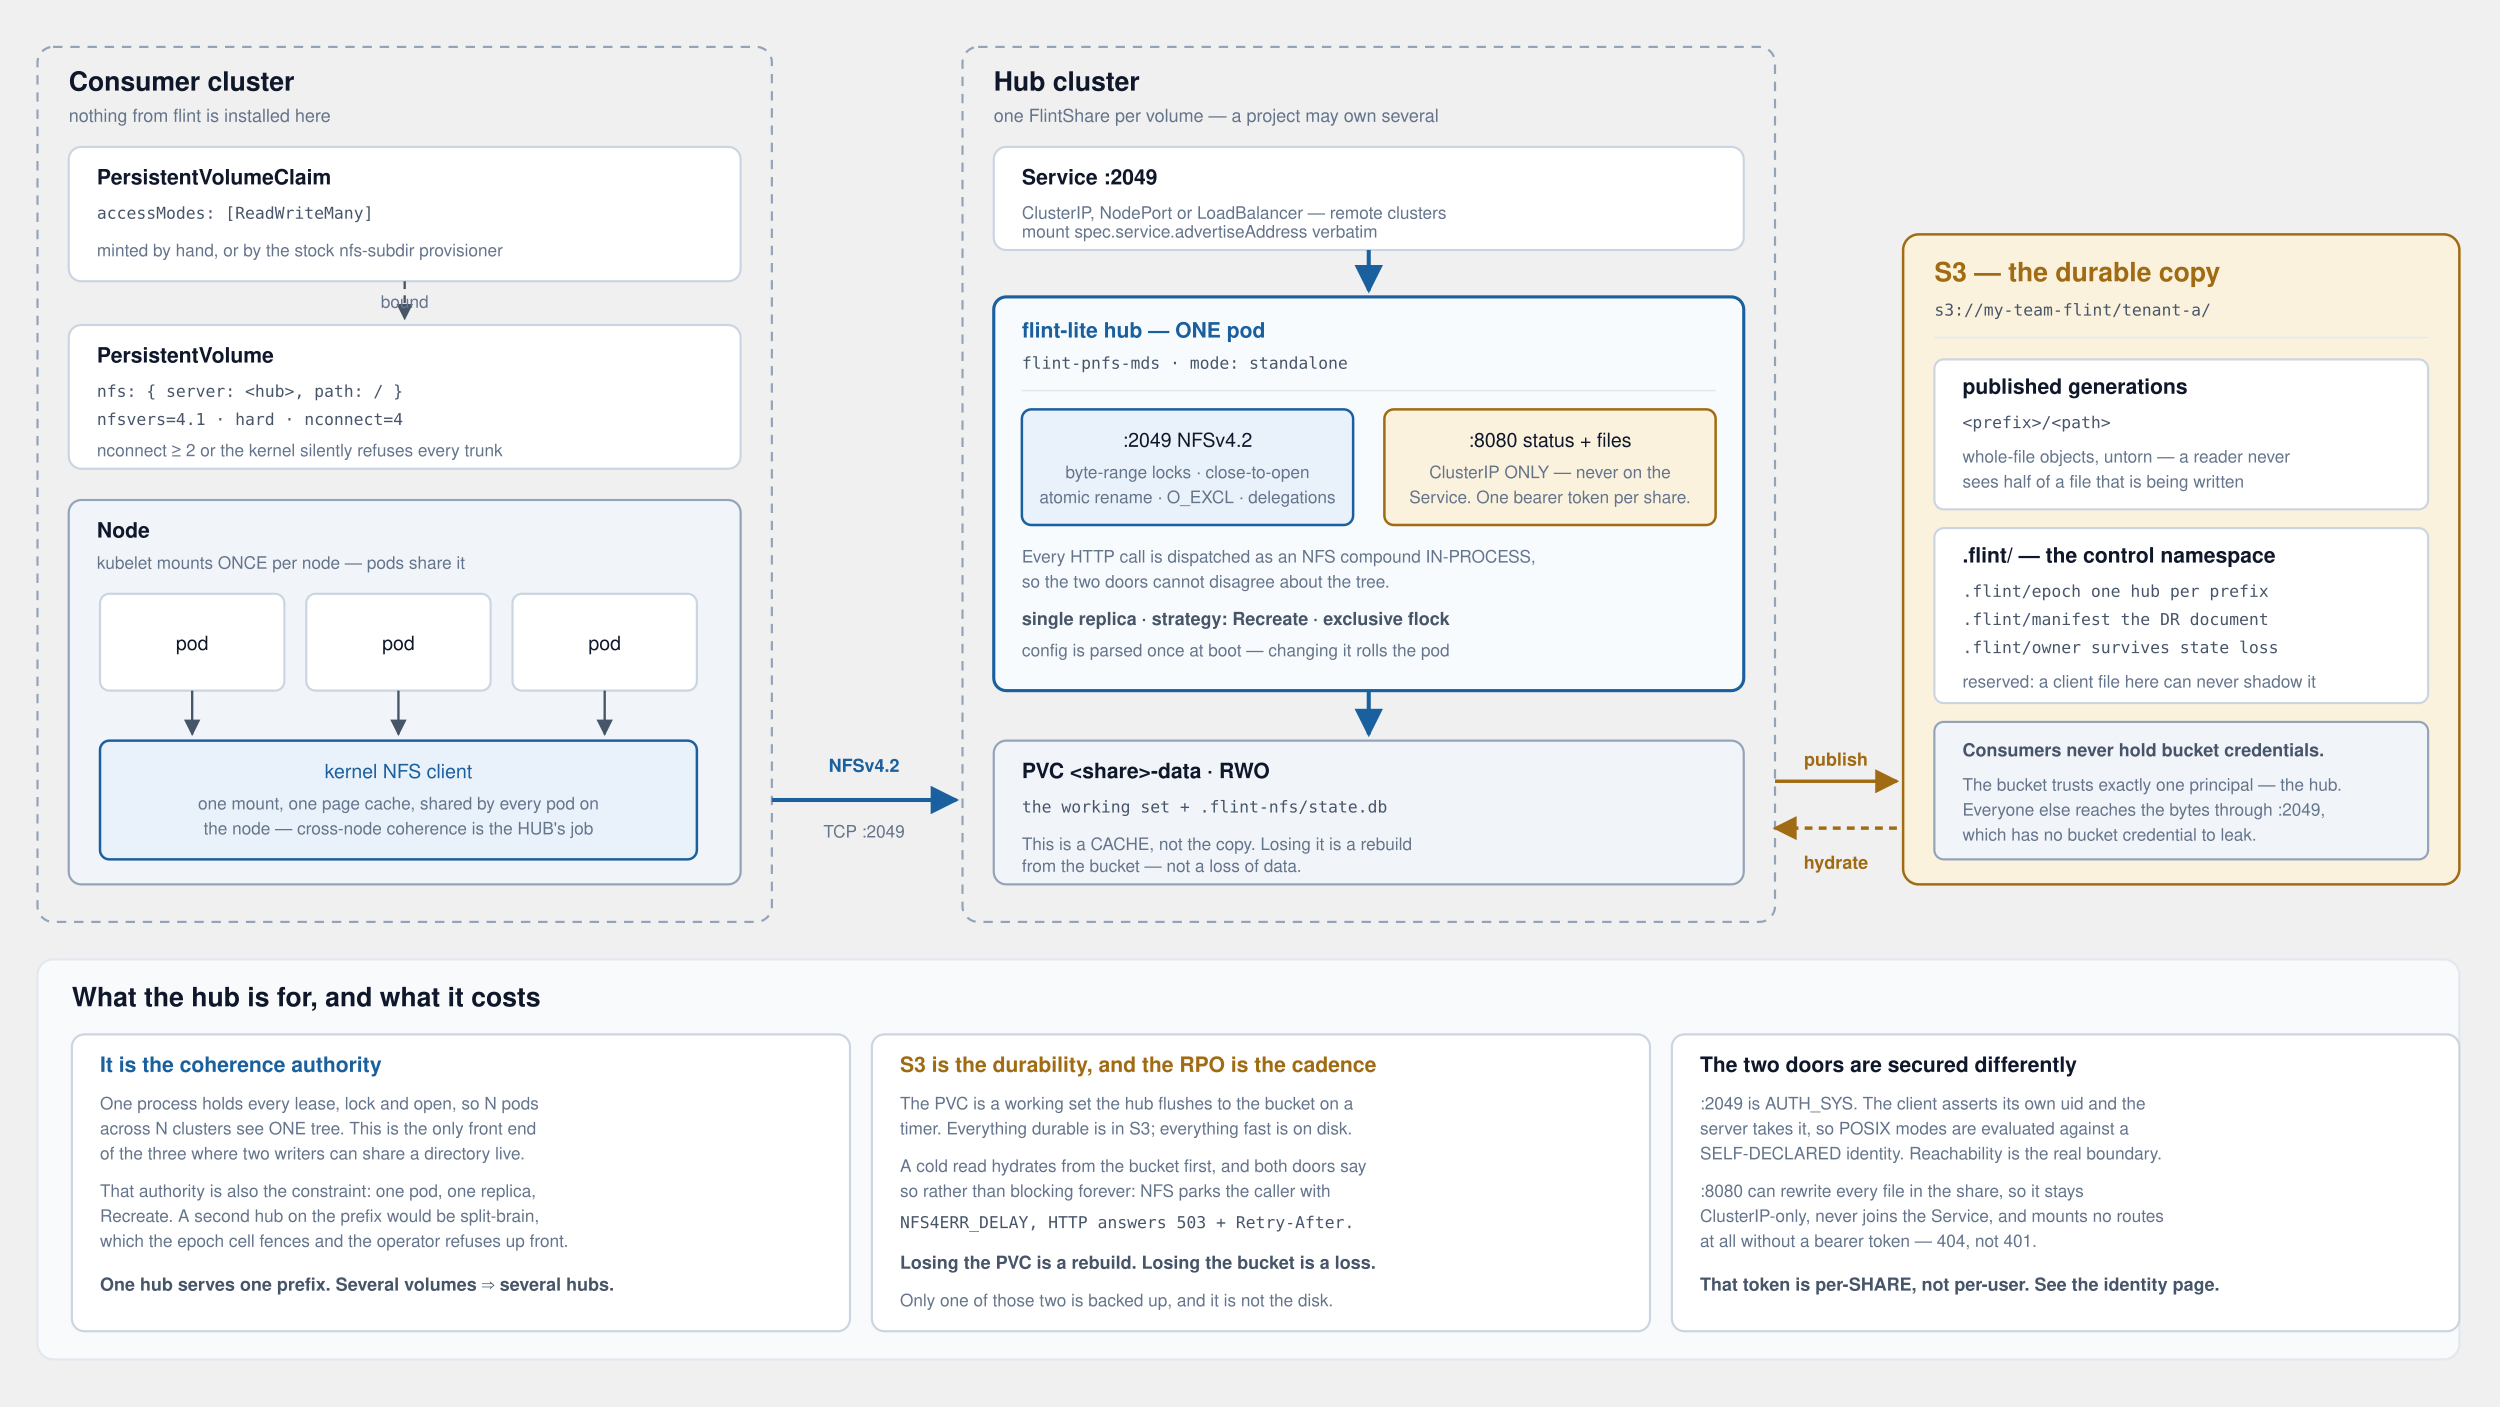
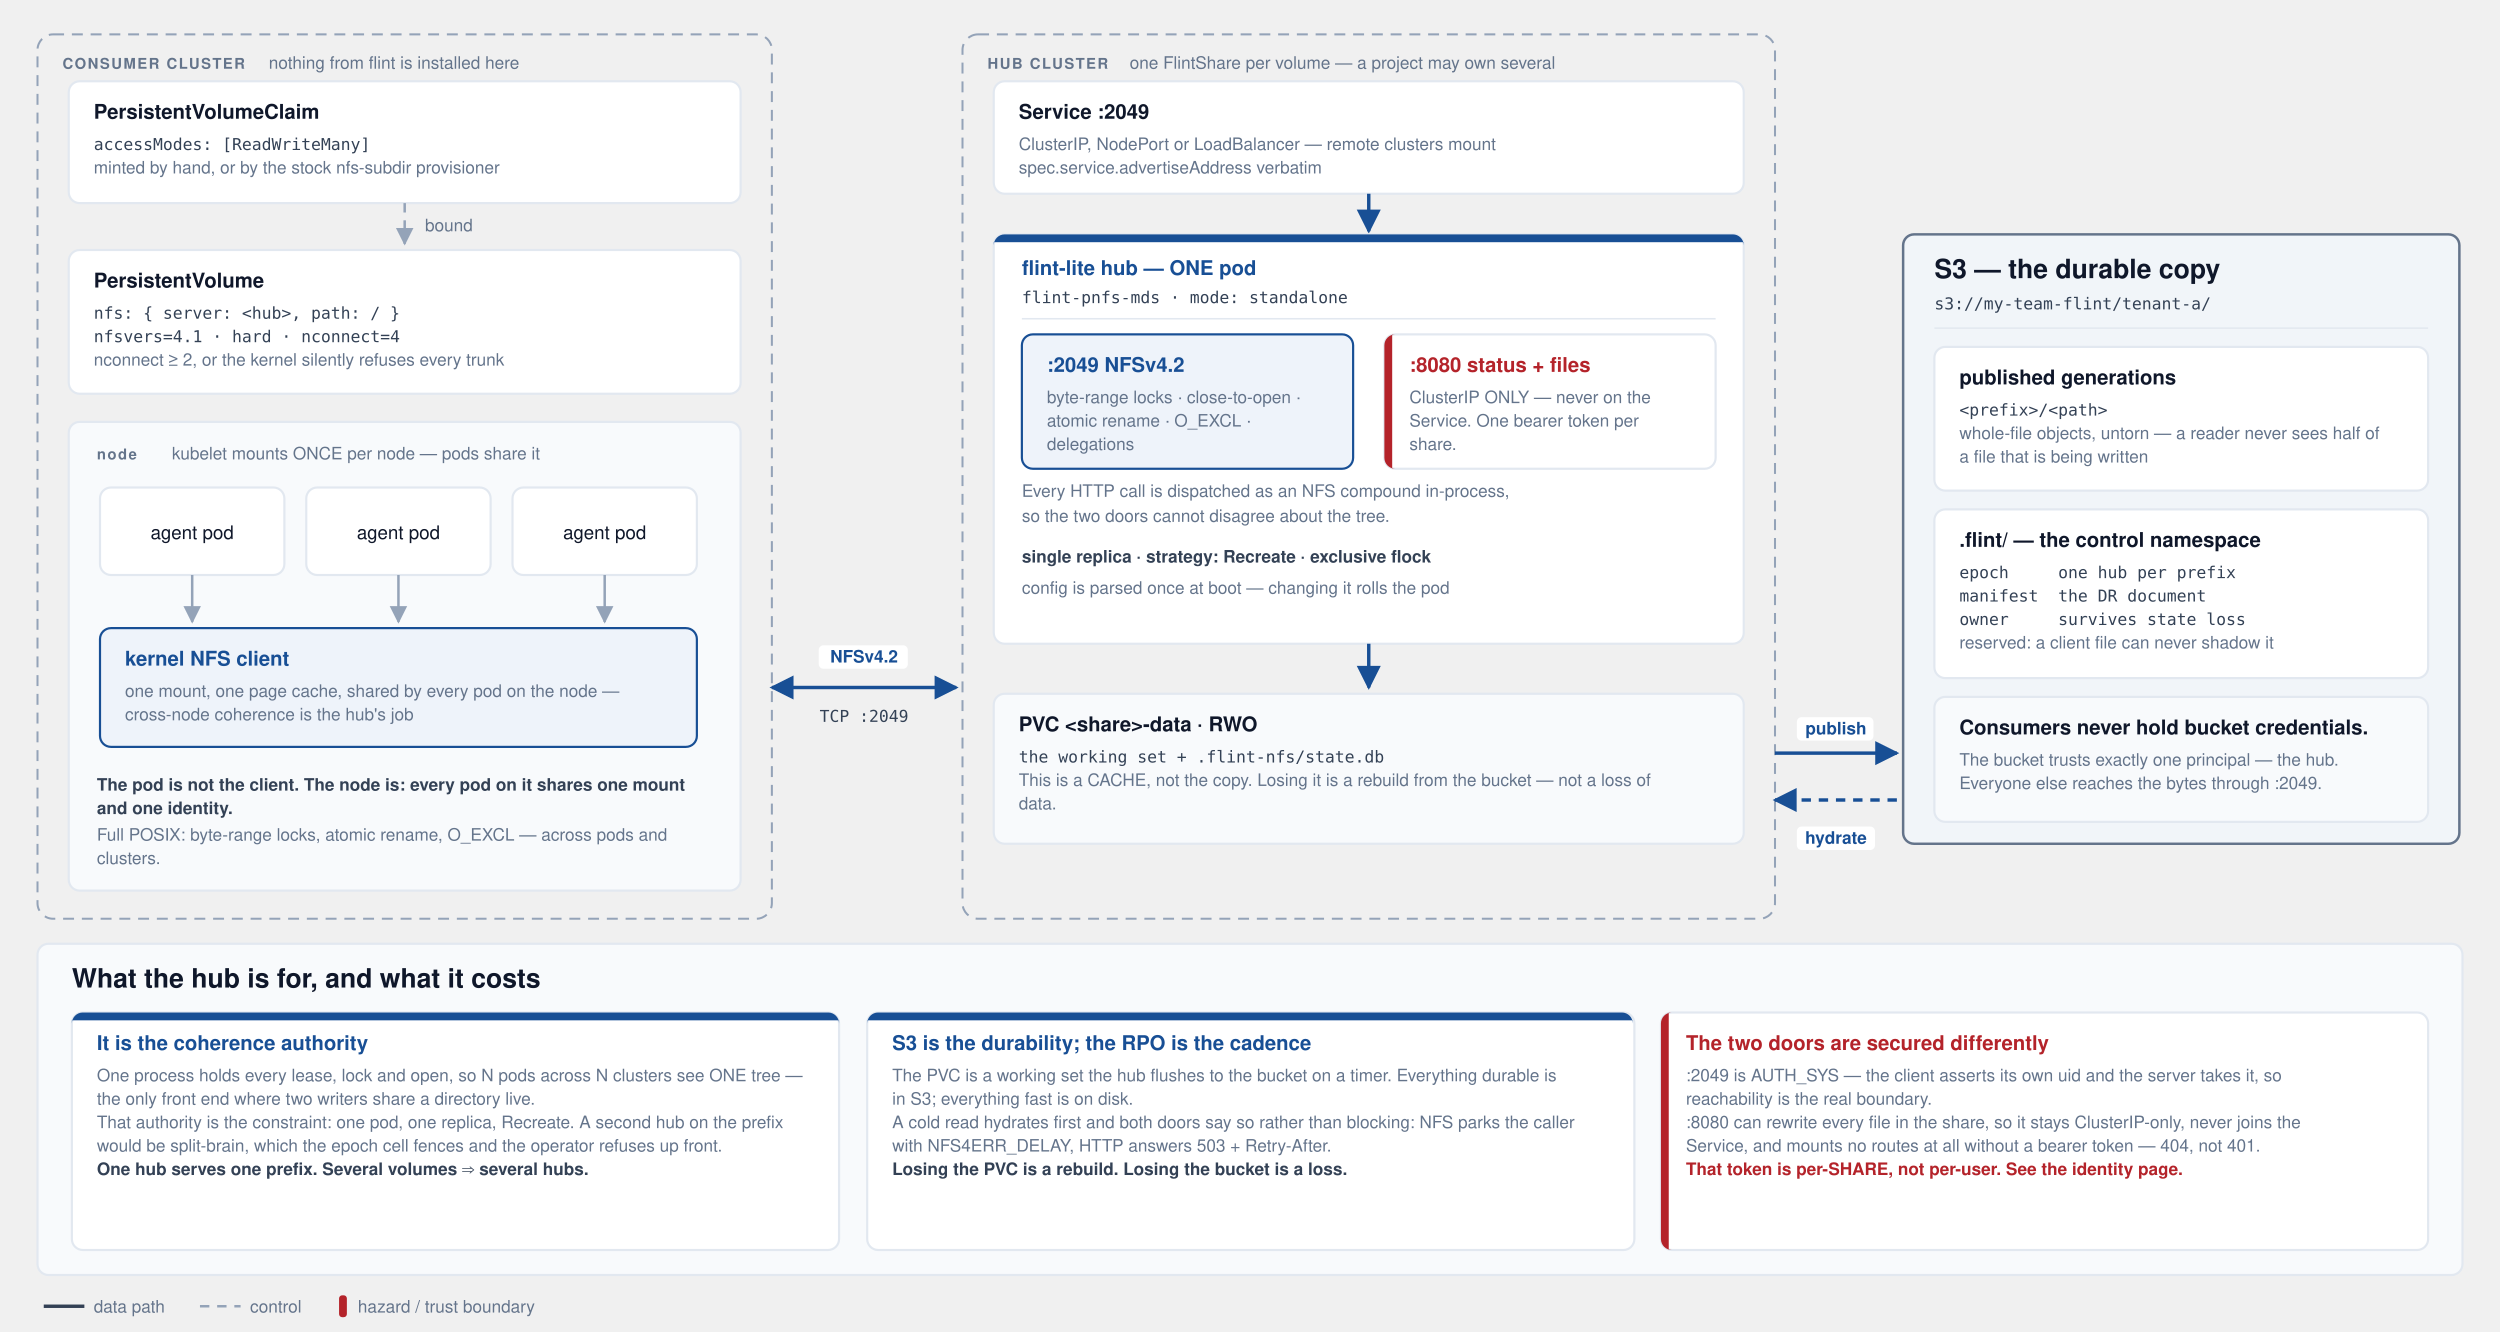
- <svg xmlns="http://www.w3.org/2000/svg" viewBox="0 0 1600 900" role="img" aria-label="flint-lite: consumer pods in any cluster mount a PVC whose PV points at the hub Service on port 2049; the node kernel NFS client carries the bytes; one hub pod serves NFSv4.2 from a PVC that holds the working set; the S3 prefix holds the durable copy, published and hydrated by the hub, with a control namespace holding the epoch, manifest and owner cells.">
+ <svg xmlns="http://www.w3.org/2000/svg" viewBox="0 0 1600 852" role="img" aria-label="flint-lite: consumer pods in any cluster mount a PVC whose PV points at the hub Service on port 2049; the node's kernel NFS client carries the bytes; one hub pod serves NFSv4.2 from a PVC that holds the working set; the S3 prefix holds the durable copy, published and hydrated by the hub, with a control namespace holding the epoch, manifest and owner cells.">
  <style>
  text{font-family:"Helvetica Neue",Helvetica,Arial,sans-serif;fill:#0f172a}
-   .tt{font-size:17px;font-weight:600}
-   .th{font-size:13.5px;font-weight:600}
-   .tl{font-size:12.5px}
-   .ts{font-size:11.5px;fill:#64748b}
-   .tsb{font-size:11.5px;font-weight:600;fill:#475569}
-   .tx{font-size:11px;fill:#64748b}
-   .mns{font-family:Menlo,"SF Mono",Consolas,monospace;font-size:10.5px;fill:#475569}
-   .mn{font-family:Menlo,"SF Mono",Consolas,monospace;font-size:11.5px}
-   .ctr{text-anchor:middle}
-   .c-blue{fill:#1a5f9e}.c-ochre{fill:#a06b12}.c-violet{fill:#6d4aa8}
-   .bx{fill:#fff;stroke:#cbd5e1;stroke-width:1.4}
-   .bx-slate{fill:#f1f5f9;stroke:#94a3b8;stroke-width:1.4}
-   .bx-blue{fill:#e9f2fa;stroke:#1a5f9e;stroke-width:1.6}
-   .bx-hub{fill:#f7fbfe;stroke:#1a5f9e;stroke-width:2}
-   .bx-ochre{fill:#fbf2de;stroke:#a06b12;stroke-width:1.6}
-   .grp{fill:none;stroke:#94a3b8;stroke-width:1.4;stroke-dasharray:6 5}
-   .band{fill:#f8fafc;stroke:#e2e8f0;stroke-width:1.4}
-   .ln{stroke:#475569;stroke-width:1.5;fill:none}
-   .ln-blue{stroke:#1a5f9e;stroke-width:2.6;fill:none}
-   .ln-ochre{stroke:#a06b12;stroke-width:2.2;fill:none}
-   .dash{stroke-dasharray:5 4}
+   .t1{font-size:17.0px;font-weight:600}
+   .t2{font-size:13.0px;font-weight:600}
+   .t3{font-size:12.0px}
+   .t3b{font-size:12.0px;font-weight:600;fill:#334155}
+   .t4{font-size:11.0px;fill:#64748b}
+   .t4b{font-size:11.0px;font-weight:600;fill:#334155}
+   .mono{font-family:Menlo,"SF Mono",Consolas,monospace;font-size:10.5px;fill:#334155}
+   .mute{fill:#64748b}
+   .cap{font-size:9.5px;font-weight:600;letter-spacing:.1em;fill:#64748b}
+   .num{font-size:11.0px;font-weight:600;fill:#ffffff}
+   .on{font-size:13.0px;font-weight:600;fill:#ffffff}
+   .onsub{font-size:11.0px;fill:#ffffff;opacity:.85}
+   .c-red{fill:#b4232a}
+   .c-lite{fill:#184f95} .c-lean{fill:#0f7a55} .c-pass{fill:#7d530c} .c-forge{fill:#8c2449}
+   .f-lite{fill:#184f95} .f-lean{fill:#1baf7a} .f-pass{fill:#a06b12} .f-forge{fill:#b03060}
+   .f-red{fill:#b4232a} .f-ink{fill:#334155}
+   .b-lite{fill:#eef3fa;stroke:#184f95;stroke-width:1.4} .b-lean{fill:#ecf8f2;stroke:#1baf7a;stroke-width:1.4} .b-pass{fill:#faf3e6;stroke:#a06b12;stroke-width:1.4} .b-forge{fill:#faedf2;stroke:#b03060;stroke-width:1.4}
+   .hd-lite{fill:#184f95} .hd-lean{fill:#0f7a55} .hd-pass{fill:#7d530c} .hd-forge{fill:#8c2449}
+   .hd-lbl{fill:#334155}
+   .l-lite{stroke:#184f95;stroke-width:2.2;fill:none} .l-lean{stroke:#1baf7a;stroke-width:2.2;fill:none} .l-pass{stroke:#a06b12;stroke-width:2.2;fill:none} .l-forge{stroke:#b03060;stroke-width:2.2;fill:none}
+   .l-ctl{stroke:#94a3b8;stroke-width:1.6;fill:none}
+   .l-ink{stroke:#334155;stroke-width:2.2;fill:none}
+   .l-red{stroke:#b4232a;stroke-width:2.2;fill:none}
+   .bx{fill:#ffffff;stroke:#e2e8f0;stroke-width:1.4}
+   .panel{fill:#f8fafc;stroke:#e2e8f0;stroke-width:1.4}
+   .s3{fill:#f1f5f9;stroke:#64748b;stroke-width:1.6}
+   .grp{fill:none;stroke:#94a3b8;stroke-width:1.3;stroke-dasharray:7 5}
  .hair{stroke:#e2e8f0;stroke-width:1}
+   .lbl{fill:#f8fafc} .rowb{fill:#fbfcfd}
+   .frame{fill:none;stroke:#e2e8f0;stroke-width:1.2}
+   .halo{fill:#ffffff}
+   .chip{fill:#f8fafc;stroke:#e2e8f0;stroke-width:1}
+   .chip-red{fill:#b4232a}
+   .chip-lite{fill:#184f95} .chip-lean{fill:#0f7a55} .chip-pass{fill:#7d530c} .chip-forge{fill:#8c2449}
+   .chip .cap{fill:#334155}
+   /* On a filled shape. Last on purpose: a class beats a presentation
+      attribute, so this must win over .t4/.cap/.mono. */
+   .on,.num,.onsub{fill:#ffffff}
+   .cap.on{fill:#ffffff}
</style>
  <defs>
-     <marker id="d2-ab" viewBox="0 0 10 10" refX="9" refY="5" markerWidth="7" markerHeight="7" orient="auto-start-reverse">
-       <path d="M0,0 L10,5 L0,10 z" fill="#1a5f9e" />
+     <marker id="a-lite" viewBox="0 0 10 10" refX="9" refY="5" markerWidth="7" markerHeight="7" orient="auto-start-reverse">
+       <path d="M0,0 L10,5 L0,10 z" fill="#184f95" />
    </marker>
-     <marker id="d2-ao" viewBox="0 0 10 10" refX="9" refY="5" markerWidth="7" markerHeight="7" orient="auto-start-reverse">
+     <marker id="a-lean" viewBox="0 0 10 10" refX="9" refY="5" markerWidth="7" markerHeight="7" orient="auto-start-reverse">
+       <path d="M0,0 L10,5 L0,10 z" fill="#1baf7a" />
+     </marker>
+     <marker id="a-pass" viewBox="0 0 10 10" refX="9" refY="5" markerWidth="7" markerHeight="7" orient="auto-start-reverse">
      <path d="M0,0 L10,5 L0,10 z" fill="#a06b12" />
    </marker>
-     <marker id="d2-ag" viewBox="0 0 10 10" refX="9" refY="5" markerWidth="7" markerHeight="7" orient="auto-start-reverse">
-       <path d="M0,0 L10,5 L0,10 z" fill="#475569" />
+     <marker id="a-forge" viewBox="0 0 10 10" refX="9" refY="5" markerWidth="7" markerHeight="7" orient="auto-start-reverse">
+       <path d="M0,0 L10,5 L0,10 z" fill="#b03060" />
+     </marker>
+     <marker id="a-ctl" viewBox="0 0 10 10" refX="9" refY="5" markerWidth="7" markerHeight="7" orient="auto-start-reverse">
+       <path d="M0,0 L10,5 L0,10 z" fill="#94a3b8" />
+     </marker>
+     <marker id="a-ink" viewBox="0 0 10 10" refX="9" refY="5" markerWidth="7" markerHeight="7" orient="auto-start-reverse">
+       <path d="M0,0 L10,5 L0,10 z" fill="#334155" />
+     </marker>
+     <marker id="a-red" viewBox="0 0 10 10" refX="9" refY="5" markerWidth="7" markerHeight="7" orient="auto-start-reverse">
+       <path d="M0,0 L10,5 L0,10 z" fill="#b4232a" />
    </marker>
  </defs>
-   <rect x="24" y="30" width="470" height="560" rx="10" class="grp" />
-   <text class="tt" x="44" y="58">Consumer cluster</text>
-   <text class="ts" x="44" y="78">nothing from flint is installed here</text>
-   <rect x="44" y="94" width="430" height="86" rx="8" class="bx" />
-   <text class="th" x="62" y="118">PersistentVolumeClaim</text>
-   <text class="mns" x="62" y="140">accessModes: [ReadWriteMany]</text>
-   <text class="tx" x="62" y="164">minted by hand, or by the stock nfs-subdir provisioner</text>
-   <line class="ln dash" x1="259" y1="180" x2="259" y2="204" marker-end="url(#d2-ag)" />
-   <text class="tx ctr" x="259" y="197">bound</text>
-   <rect x="44" y="208" width="430" height="92" rx="8" class="bx" />
-   <text class="th" x="62" y="232">PersistentVolume</text>
-   <text class="mns" x="62" y="254">nfs: { server: &lt;hub&gt;, path: / }</text>
-   <text class="mns" x="62" y="272">nfsvers=4.1 · hard · nconnect=4</text>
-   <text class="tx" x="62" y="292">nconnect ≥ 2 or the kernel silently refuses every trunk</text>
-   <rect x="44" y="320" width="430" height="246" rx="8" class="bx-slate" />
-   <text class="th" x="62" y="344">Node</text>
-   <text class="tx" x="62" y="364">kubelet mounts ONCE per node — pods share it</text>
-   <rect x="64" y="380" width="118" height="62" rx="6" class="bx" />
-   <text class="tl ctr" x="123" y="416">pod</text>
-   <rect x="196" y="380" width="118" height="62" rx="6" class="bx" />
-   <text class="tl ctr" x="255" y="416">pod</text>
-   <rect x="328" y="380" width="118" height="62" rx="6" class="bx" />
-   <text class="tl ctr" x="387" y="416">pod</text>
-   <line class="ln" x1="123" y1="442" x2="123" y2="470" marker-end="url(#d2-ag)" />
-   <line class="ln" x1="255" y1="442" x2="255" y2="470" marker-end="url(#d2-ag)" />
-   <line class="ln" x1="387" y1="442" x2="387" y2="470" marker-end="url(#d2-ag)" />
-   <rect x="64" y="474" width="382" height="76" rx="6" class="bx-blue" />
-   <text class="tl ctr c-blue" x="255" y="498">kernel NFS client</text>
-   <text class="tx ctr" x="255" y="518">one mount, one page cache, shared by every pod on</text>
-   <text class="tx ctr" x="255" y="534">the node — cross-node coherence is the HUB's job</text>
-   <line class="ln-blue" x1="494" y1="512" x2="612" y2="512" marker-end="url(#d2-ab)" />
-   <text class="tsb ctr c-blue" x="553" y="494">NFSv4.2</text>
-   <text class="tx ctr" x="553" y="536">TCP :2049</text>
-   <rect x="616" y="30" width="520" height="560" rx="10" class="grp" />
-   <text class="tt" x="636" y="58">Hub cluster</text>
-   <text class="ts" x="636" y="78">one FlintShare per volume — a project may own several</text>
-   <rect x="636" y="94" width="480" height="66" rx="8" class="bx" />
-   <text class="th" x="654" y="118">Service :2049</text>
-   <text class="tx" x="654" y="140">ClusterIP, NodePort or LoadBalancer — remote clusters</text>
-   <text class="tx" x="654" y="152">mount spec.service.advertiseAddress verbatim</text>
-   <line class="ln-blue" x1="876" y1="160" x2="876" y2="186" marker-end="url(#d2-ab)" />
-   <rect x="636" y="190" width="480" height="252" rx="8" class="bx-hub" />
-   <text class="th c-blue" x="654" y="216">flint-lite hub — ONE pod</text>
-   <text class="mns" x="654" y="236">flint-pnfs-mds · mode: standalone</text>
-   <line class="hair" x1="654" y1="250" x2="1098" y2="250" />
-   <rect x="654" y="262" width="212" height="74" rx="6" class="bx-blue" />
-   <text class="tl ctr" x="760" y="286">:2049  NFSv4.2</text>
-   <text class="tx ctr" x="760" y="306">byte-range locks · close-to-open</text>
-   <text class="tx ctr" x="760" y="322">atomic rename · O_EXCL · delegations</text>
-   <rect x="886" y="262" width="212" height="74" rx="6" class="bx-ochre" />
-   <text class="tl ctr" x="992" y="286">:8080  status + files</text>
-   <text class="tx ctr" x="992" y="306">ClusterIP ONLY — never on the</text>
-   <text class="tx ctr" x="992" y="322">Service. One bearer token per share.</text>
-   <text class="tx" x="654" y="360">Every HTTP call is dispatched as an NFS compound IN-PROCESS,</text>
-   <text class="tx" x="654" y="376">so the two doors cannot disagree about the tree.</text>
-   <text class="tsb" x="654" y="400">single replica · strategy: Recreate · exclusive flock</text>
-   <text class="tx" x="654" y="420">config is parsed once at boot — changing it rolls the pod</text>
-   <line class="ln-blue" x1="876" y1="442" x2="876" y2="470" marker-end="url(#d2-ab)" />
-   <rect x="636" y="474" width="480" height="92" rx="8" class="bx-slate" />
-   <text class="th" x="654" y="498">PVC  &lt;share&gt;-data · RWO</text>
-   <text class="mns" x="654" y="520">the working set + .flint-nfs/state.db</text>
-   <text class="tx" x="654" y="544">This is a CACHE, not the copy. Losing it is a rebuild</text>
-   <text class="tx" x="654" y="558">from the bucket — not a loss of data.</text>
-   <line class="ln-ochre" x1="1136" y1="500" x2="1214" y2="500" marker-end="url(#d2-ao)" />
-   <line class="ln-ochre dash" x1="1214" y1="530" x2="1136" y2="530" marker-end="url(#d2-ao)" />
-   <text class="tsb ctr c-ochre" x="1175" y="490">publish</text>
-   <text class="tsb ctr c-ochre" x="1175" y="556">hydrate</text>
-   <rect x="1218" y="150" width="356" height="416" rx="10" class="bx-ochre" />
-   <text class="tt c-ochre" x="1238" y="180">S3 — the durable copy</text>
-   <text class="mns" x="1238" y="202">s3://my-team-flint/tenant-a/</text>
-   <line class="hair" x1="1238" y1="216" x2="1554" y2="216" />
-   <rect x="1238" y="230" width="316" height="96" rx="6" class="bx" />
-   <text class="th" x="1256" y="252">published generations</text>
-   <text class="mns" x="1256" y="274">&lt;prefix&gt;/&lt;path&gt;</text>
-   <text class="tx" x="1256" y="296">whole-file objects, untorn — a reader never</text>
-   <text class="tx" x="1256" y="312">sees half of a file that is being written</text>
-   <rect x="1238" y="338" width="316" height="112" rx="6" class="bx" />
-   <text class="th" x="1256" y="360">.flint/ — the control namespace</text>
-   <text class="mns" x="1256" y="382">.flint/epoch     one hub per prefix</text>
-   <text class="mns" x="1256" y="400">.flint/manifest  the DR document</text>
-   <text class="mns" x="1256" y="418">.flint/owner     survives state loss</text>
-   <text class="tx" x="1256" y="440">reserved: a client file here can never shadow it</text>
-   <rect x="1238" y="462" width="316" height="88" rx="6" class="bx-slate" />
-   <text class="tsb" x="1256" y="484">Consumers never hold bucket credentials.</text>
-   <text class="tx" x="1256" y="506">The bucket trusts exactly one principal — the hub.</text>
-   <text class="tx" x="1256" y="522">Everyone else reaches the bytes through :2049,</text>
-   <text class="tx" x="1256" y="538">which has no bucket credential to leak.</text>
-   <rect x="24" y="614" width="1550" height="256" rx="10" class="band" />
-   <text class="tt" x="46" y="644">What the hub is for, and what it costs</text>
-   <rect x="46" y="662" width="498" height="190" rx="8" class="bx" />
-   <text class="th c-blue" x="64" y="686">It is the coherence authority</text>
-   <text class="tx" x="64" y="710">One process holds every lease, lock and open, so N pods</text>
-   <text class="tx" x="64" y="726">across N clusters see ONE tree. This is the only front end</text>
-   <text class="tx" x="64" y="742">of the three where two writers can share a directory live.</text>
-   <text class="tx" x="64" y="766">That authority is also the constraint: one pod, one replica,</text>
-   <text class="tx" x="64" y="782">Recreate. A second hub on the prefix would be split-brain,</text>
-   <text class="tx" x="64" y="798">which the epoch cell fences and the operator refuses up front.</text>
-   <text class="tsb" x="64" y="826">One hub serves one prefix. Several volumes ⇒ several hubs.</text>
-   <rect x="558" y="662" width="498" height="190" rx="8" class="bx" />
-   <text class="th c-ochre" x="576" y="686">S3 is the durability, and the RPO is the cadence</text>
-   <text class="tx" x="576" y="710">The PVC is a working set the hub flushes to the bucket on a</text>
-   <text class="tx" x="576" y="726">timer. Everything durable is in S3; everything fast is on disk.</text>
-   <text class="tx" x="576" y="750">A cold read hydrates from the bucket first, and both doors say</text>
-   <text class="tx" x="576" y="766">so rather than blocking forever: NFS parks the caller with</text>
-   <text class="mns" x="576" y="786">NFS4ERR_DELAY, HTTP answers 503 + Retry-After.</text>
-   <text class="tsb" x="576" y="812">Losing the PVC is a rebuild. Losing the bucket is a loss.</text>
-   <text class="tx" x="576" y="836">Only one of those two is backed up, and it is not the disk.</text>
-   <rect x="1070" y="662" width="504" height="190" rx="8" class="bx" />
-   <text class="th" x="1088" y="686">The two doors are secured differently</text>
-   <text class="tx" x="1088" y="710">:2049 is AUTH_SYS. The client asserts its own uid and the</text>
-   <text class="tx" x="1088" y="726">server takes it, so POSIX modes are evaluated against a</text>
-   <text class="tx" x="1088" y="742">SELF-DECLARED identity. Reachability is the real boundary.</text>
-   <text class="tx" x="1088" y="766">:8080 can rewrite every file in the share, so it stays</text>
-   <text class="tx" x="1088" y="782">ClusterIP-only, never joins the Service, and mounts no routes</text>
-   <text class="tx" x="1088" y="798">at all without a bearer token — 404, not 401.</text>
-   <text class="tsb" x="1088" y="826">That token is per-SHARE, not per-user. See the identity page.</text>
+   <rect x="24" y="22" width="470" height="566" rx="10" class="grp" />
+   <text class="cap" x="40" y="44">CONSUMER CLUSTER</text>
+   <text class="t4" x="172" y="44">nothing from flint is installed here</text>
+   <rect x="44" y="52" width="430" height="78" rx="7" class="bx" />
+   <text class="t2" x="60" y="76">PersistentVolumeClaim</text>
+   <text class="mono" x="60" y="96" xml:space="preserve">accessModes: [ReadWriteMany]</text>
+   <text class="t4" x="60" y="111">minted by hand, or by the stock nfs-subdir provisioner</text>
+   <line class="l-ctl" x1="259" y1="130" x2="259" y2="156" stroke-dasharray="6 5" marker-end="url(#a-ctl)" />
+   <text class="t4" x="272" y="148">bound</text>
+   <rect x="44" y="160" width="430" height="92" rx="7" class="bx" />
+   <text class="t2" x="60" y="184">PersistentVolume</text>
+   <text class="mono" x="60" y="204" xml:space="preserve">nfs: { server: &lt;hub&gt;, path: / }</text>
+   <text class="mono" x="60" y="219" xml:space="preserve">nfsvers=4.1 · hard · nconnect=4</text>
+   <text class="t4" x="60" y="234">nconnect ≥ 2, or the kernel silently refuses every trunk</text>
+   <rect x="44" y="270" width="430" height="300" rx="7" class="panel" />
+   <text class="cap" x="62" y="294">node</text>
+   <text class="t4" x="110" y="294">kubelet mounts ONCE per node — pods share it</text>
+   <rect x="64" y="312" width="118" height="56" rx="7" class="bx" />
+   <text class="t3" x="123" y="345" style="text-anchor:middle">agent pod</text>
+   <line class="l-ctl" x1="123" y1="368" x2="123" y2="398" marker-end="url(#a-ctl)" />
+   <rect x="196" y="312" width="118" height="56" rx="7" class="bx" />
+   <text class="t3" x="255" y="345" style="text-anchor:middle">agent pod</text>
+   <line class="l-ctl" x1="255" y1="368" x2="255" y2="398" marker-end="url(#a-ctl)" />
+   <rect x="328" y="312" width="118" height="56" rx="7" class="bx" />
+   <text class="t3" x="387" y="345" style="text-anchor:middle">agent pod</text>
+   <line class="l-ctl" x1="387" y1="368" x2="387" y2="398" marker-end="url(#a-ctl)" />
+   <rect x="64" y="402" width="382" height="76" rx="7" class="b-lite" />
+   <text class="t2 c-lite" x="80" y="426">kernel NFS client</text>
+   <text class="t4" x="80" y="446">one mount, one page cache, shared by every pod on the node —</text>
+   <text class="t4" x="80" y="461">cross-node coherence is the hub's job</text>
+   <text class="t4b" x="62" y="506">The pod is not the client. The node is: every pod on it shares one mount</text>
+   <text class="t4b" x="62" y="521">and one identity.</text>
+   <text class="t4" x="62" y="538">Full POSIX: byte-range locks, atomic rename, O_EXCL — across pods and</text>
+   <text class="t4" x="62" y="553">clusters.</text>
+   <line class="l-lite" x1="494" y1="440" x2="612" y2="440" marker-start="url(#a-lite)" marker-end="url(#a-lite)" />
+   <rect x="524" y="413" width="57" height="15" rx="3" class="halo" />
+   <text class="t4b c-lite" x="553" y="424" style="text-anchor:middle">NFSv4.2</text>
+   <text class="mono" x="553" y="462" style="text-anchor:middle" xml:space="preserve">TCP :2049</text>
+   <rect x="616" y="22" width="520" height="566" rx="10" class="grp" />
+   <text class="cap" x="632" y="44">HUB CLUSTER</text>
+   <text class="t4" x="723" y="44">one FlintShare per volume — a project may own several</text>
+   <rect x="636" y="52" width="480" height="72" rx="7" class="bx" />
+   <text class="t2" x="652" y="76">Service :2049</text>
+   <text class="t4" x="652" y="96">ClusterIP, NodePort or LoadBalancer — remote clusters mount</text>
+   <text class="t4" x="652" y="111">spec.service.advertiseAddress verbatim</text>
+   <line class="l-lite" x1="876" y1="124" x2="876" y2="148" marker-end="url(#a-lite)" />
+   <rect x="636" y="150" width="480" height="262" rx="7" class="bx" />
+   <path class="f-lite" d="M643,150 H1109 A7,7 0 0 1 1116,157 V155 H636 V157 A7,7 0 0 1 643,150 Z" />
+   <text class="t2 c-lite" x="654" y="176">flint-lite hub — ONE pod</text>
+   <text class="mono" x="654" y="194" xml:space="preserve">flint-pnfs-mds · mode: standalone</text>
+   <line class="hair" x1="654" y1="204" x2="1098" y2="204" />
+   <rect x="654" y="214" width="212" height="86" rx="7" class="b-lite" />
+   <text class="t2 c-lite" x="670" y="238">:2049  NFSv4.2</text>
+   <text class="t4" x="670" y="258">byte-range locks · close-to-open ·</text>
+   <text class="t4" x="670" y="273">atomic rename · O_EXCL ·</text>
+   <text class="t4" x="670" y="288">delegations</text>
+   <rect x="886" y="214" width="212" height="86" rx="7" class="bx" />
+   <path class="f-red" d="M886,221 A7,7 0 0 1 893,214 H891 V300 H893 A7,7 0 0 1 886,293 Z" />
+   <text class="t2 c-red" x="902" y="238">:8080  status + files</text>
+   <text class="t4" x="902" y="258">ClusterIP ONLY — never on the</text>
+   <text class="t4" x="902" y="273">Service. One bearer token per</text>
+   <text class="t4" x="902" y="288">share.</text>
+   <text class="t4" x="654" y="318">Every HTTP call is dispatched as an NFS compound in-process,</text>
+   <text class="t4" x="654" y="334">so the two doors cannot disagree about the tree.</text>
+   <text class="t4b" x="654" y="360">single replica · strategy: Recreate · exclusive flock</text>
+   <text class="t4" x="654" y="380">config is parsed once at boot — changing it rolls the pod</text>
+   <line class="l-lite" x1="876" y1="412" x2="876" y2="440" marker-end="url(#a-lite)" />
+   <rect x="636" y="444" width="480" height="96" rx="7" class="panel" />
+   <text class="t2" x="652" y="468">PVC  &lt;share&gt;-data · RWO</text>
+   <text class="mono" x="652" y="488" xml:space="preserve">the working set + .flint-nfs/state.db</text>
+   <text class="t4" x="652" y="503">This is a CACHE, not the copy. Losing it is a rebuild from the bucket — not a loss of</text>
+   <text class="t4" x="652" y="518">data.</text>
+   <line class="l-lite" x1="1136" y1="482" x2="1214" y2="482" marker-end="url(#a-lite)" />
+   <line class="l-lite" x1="1214" y1="512" x2="1136" y2="512" stroke-dasharray="6 5" marker-end="url(#a-lite)" />
+   <rect x="1150" y="459" width="49" height="15" rx="3" class="halo" />
+   <text class="t4b c-lite" x="1175" y="470" style="text-anchor:middle">publish</text>
+   <rect x="1150" y="529" width="50" height="15" rx="3" class="halo" />
+   <text class="t4b c-lite" x="1175" y="540" style="text-anchor:middle">hydrate</text>
+   <rect x="1218" y="150" width="356" height="390" rx="7" class="s3" />
+   <text class="t1" x="1238" y="178">S3 — the durable copy</text>
+   <text class="mono" x="1238" y="198" xml:space="preserve">s3://my-team-flint/tenant-a/</text>
+   <line class="hair" x1="1238" y1="210" x2="1554" y2="210" />
+   <rect x="1238" y="222" width="316" height="92" rx="7" class="bx" />
+   <text class="t2" x="1254" y="246">published generations</text>
+   <text class="mono" x="1254" y="266" xml:space="preserve">&lt;prefix&gt;/&lt;path&gt;</text>
+   <text class="t4" x="1254" y="281">whole-file objects, untorn — a reader never sees half of</text>
+   <text class="t4" x="1254" y="296">a file that is being written</text>
+   <rect x="1238" y="326" width="316" height="108" rx="7" class="bx" />
+   <text class="t2" x="1254" y="350">.flint/ — the control namespace</text>
+   <text class="mono" x="1254" y="370" xml:space="preserve">epoch     one hub per prefix</text>
+   <text class="mono" x="1254" y="385" xml:space="preserve">manifest  the DR document</text>
+   <text class="mono" x="1254" y="400" xml:space="preserve">owner     survives state loss</text>
+   <text class="t4" x="1254" y="415">reserved: a client file can never shadow it</text>
+   <rect x="1238" y="446" width="316" height="80" rx="7" class="panel" />
+   <text class="t2" x="1254" y="470">Consumers never hold bucket credentials.</text>
+   <text class="t4" x="1254" y="490">The bucket trusts exactly one principal — the hub.</text>
+   <text class="t4" x="1254" y="505">Everyone else reaches the bytes through :2049.</text>
+   <rect x="24" y="604" width="1552" height="212" rx="7" class="panel" />
+   <text class="t1" x="46" y="632">What the hub is for, and what it costs</text>
+   <rect x="46" y="648" width="491" height="152" rx="7" class="bx" />
+   <path class="f-lite" d="M53,648 H530 A7,7 0 0 1 537,655 V653 H46 V655 A7,7 0 0 1 53,648 Z" />
+   <text class="t2 c-lite" x="62" y="672">It is the coherence authority</text>
+   <text class="t4" x="62" y="692">One process holds every lease, lock and open, so N pods across N clusters see ONE tree —</text>
+   <text class="t4" x="62" y="707">the only front end where two writers share a directory live.</text>
+   <text class="t4" x="62" y="722">That authority is the constraint: one pod, one replica, Recreate. A second hub on the prefix</text>
+   <text class="t4" x="62" y="737">would be split-brain, which the epoch cell fences and the operator refuses up front.</text>
+   <text class="t4b" x="62" y="752">One hub serves one prefix. Several volumes ⇒ several hubs.</text>
+   <rect x="555" y="648" width="491" height="152" rx="7" class="bx" />
+   <path class="f-lite" d="M562,648 H1038 A7,7 0 0 1 1045,655 V653 H555 V655 A7,7 0 0 1 562,648 Z" />
+   <text class="t2 c-lite" x="571" y="672">S3 is the durability; the RPO is the cadence</text>
+   <text class="t4" x="571" y="692">The PVC is a working set the hub flushes to the bucket on a timer. Everything durable is</text>
+   <text class="t4" x="571" y="707">in S3; everything fast is on disk.</text>
+   <text class="t4" x="571" y="722">A cold read hydrates first and both doors say so rather than blocking: NFS parks the caller</text>
+   <text class="t4" x="571" y="737">with NFS4ERR_DELAY, HTTP answers 503 + Retry-After.</text>
+   <text class="t4b" x="571" y="752">Losing the PVC is a rebuild. Losing the bucket is a loss.</text>
+   <rect x="1063" y="648" width="491" height="152" rx="7" class="bx" />
+   <path class="f-red" d="M1063,655 A7,7 0 0 1 1070,648 H1068 V800 H1070 A7,7 0 0 1 1063,793 Z" />
+   <text class="t2 c-red" x="1079" y="672">The two doors are secured differently</text>
+   <text class="t4" x="1079" y="692">:2049 is AUTH_SYS — the client asserts its own uid and the server takes it, so</text>
+   <text class="t4" x="1079" y="707">reachability is the real boundary.</text>
+   <text class="t4" x="1079" y="722">:8080 can rewrite every file in the share, so it stays ClusterIP-only, never joins the</text>
+   <text class="t4" x="1079" y="737">Service, and mounts no routes at all without a bearer token — 404, not 401.</text>
+   <text class="t4b c-red" x="1079" y="752">That token is per-SHARE, not per-user. See the identity page.</text>
+   <line class="l-ink" x1="28" y1="836" x2="54" y2="836" />
+   <text class="t4" x="60" y="840">data path</text>
+   <line class="l-ctl" x1="127.98" y1="836" x2="153.98" y2="836" stroke-dasharray="6 5" />
+   <text class="t4" x="160" y="840">control</text>
+   <rect x="217" y="829" width="5" height="14" rx="2" class="f-red" />
+   <text class="t4" x="229" y="840">hazard / trust boundary</text>
</svg>
